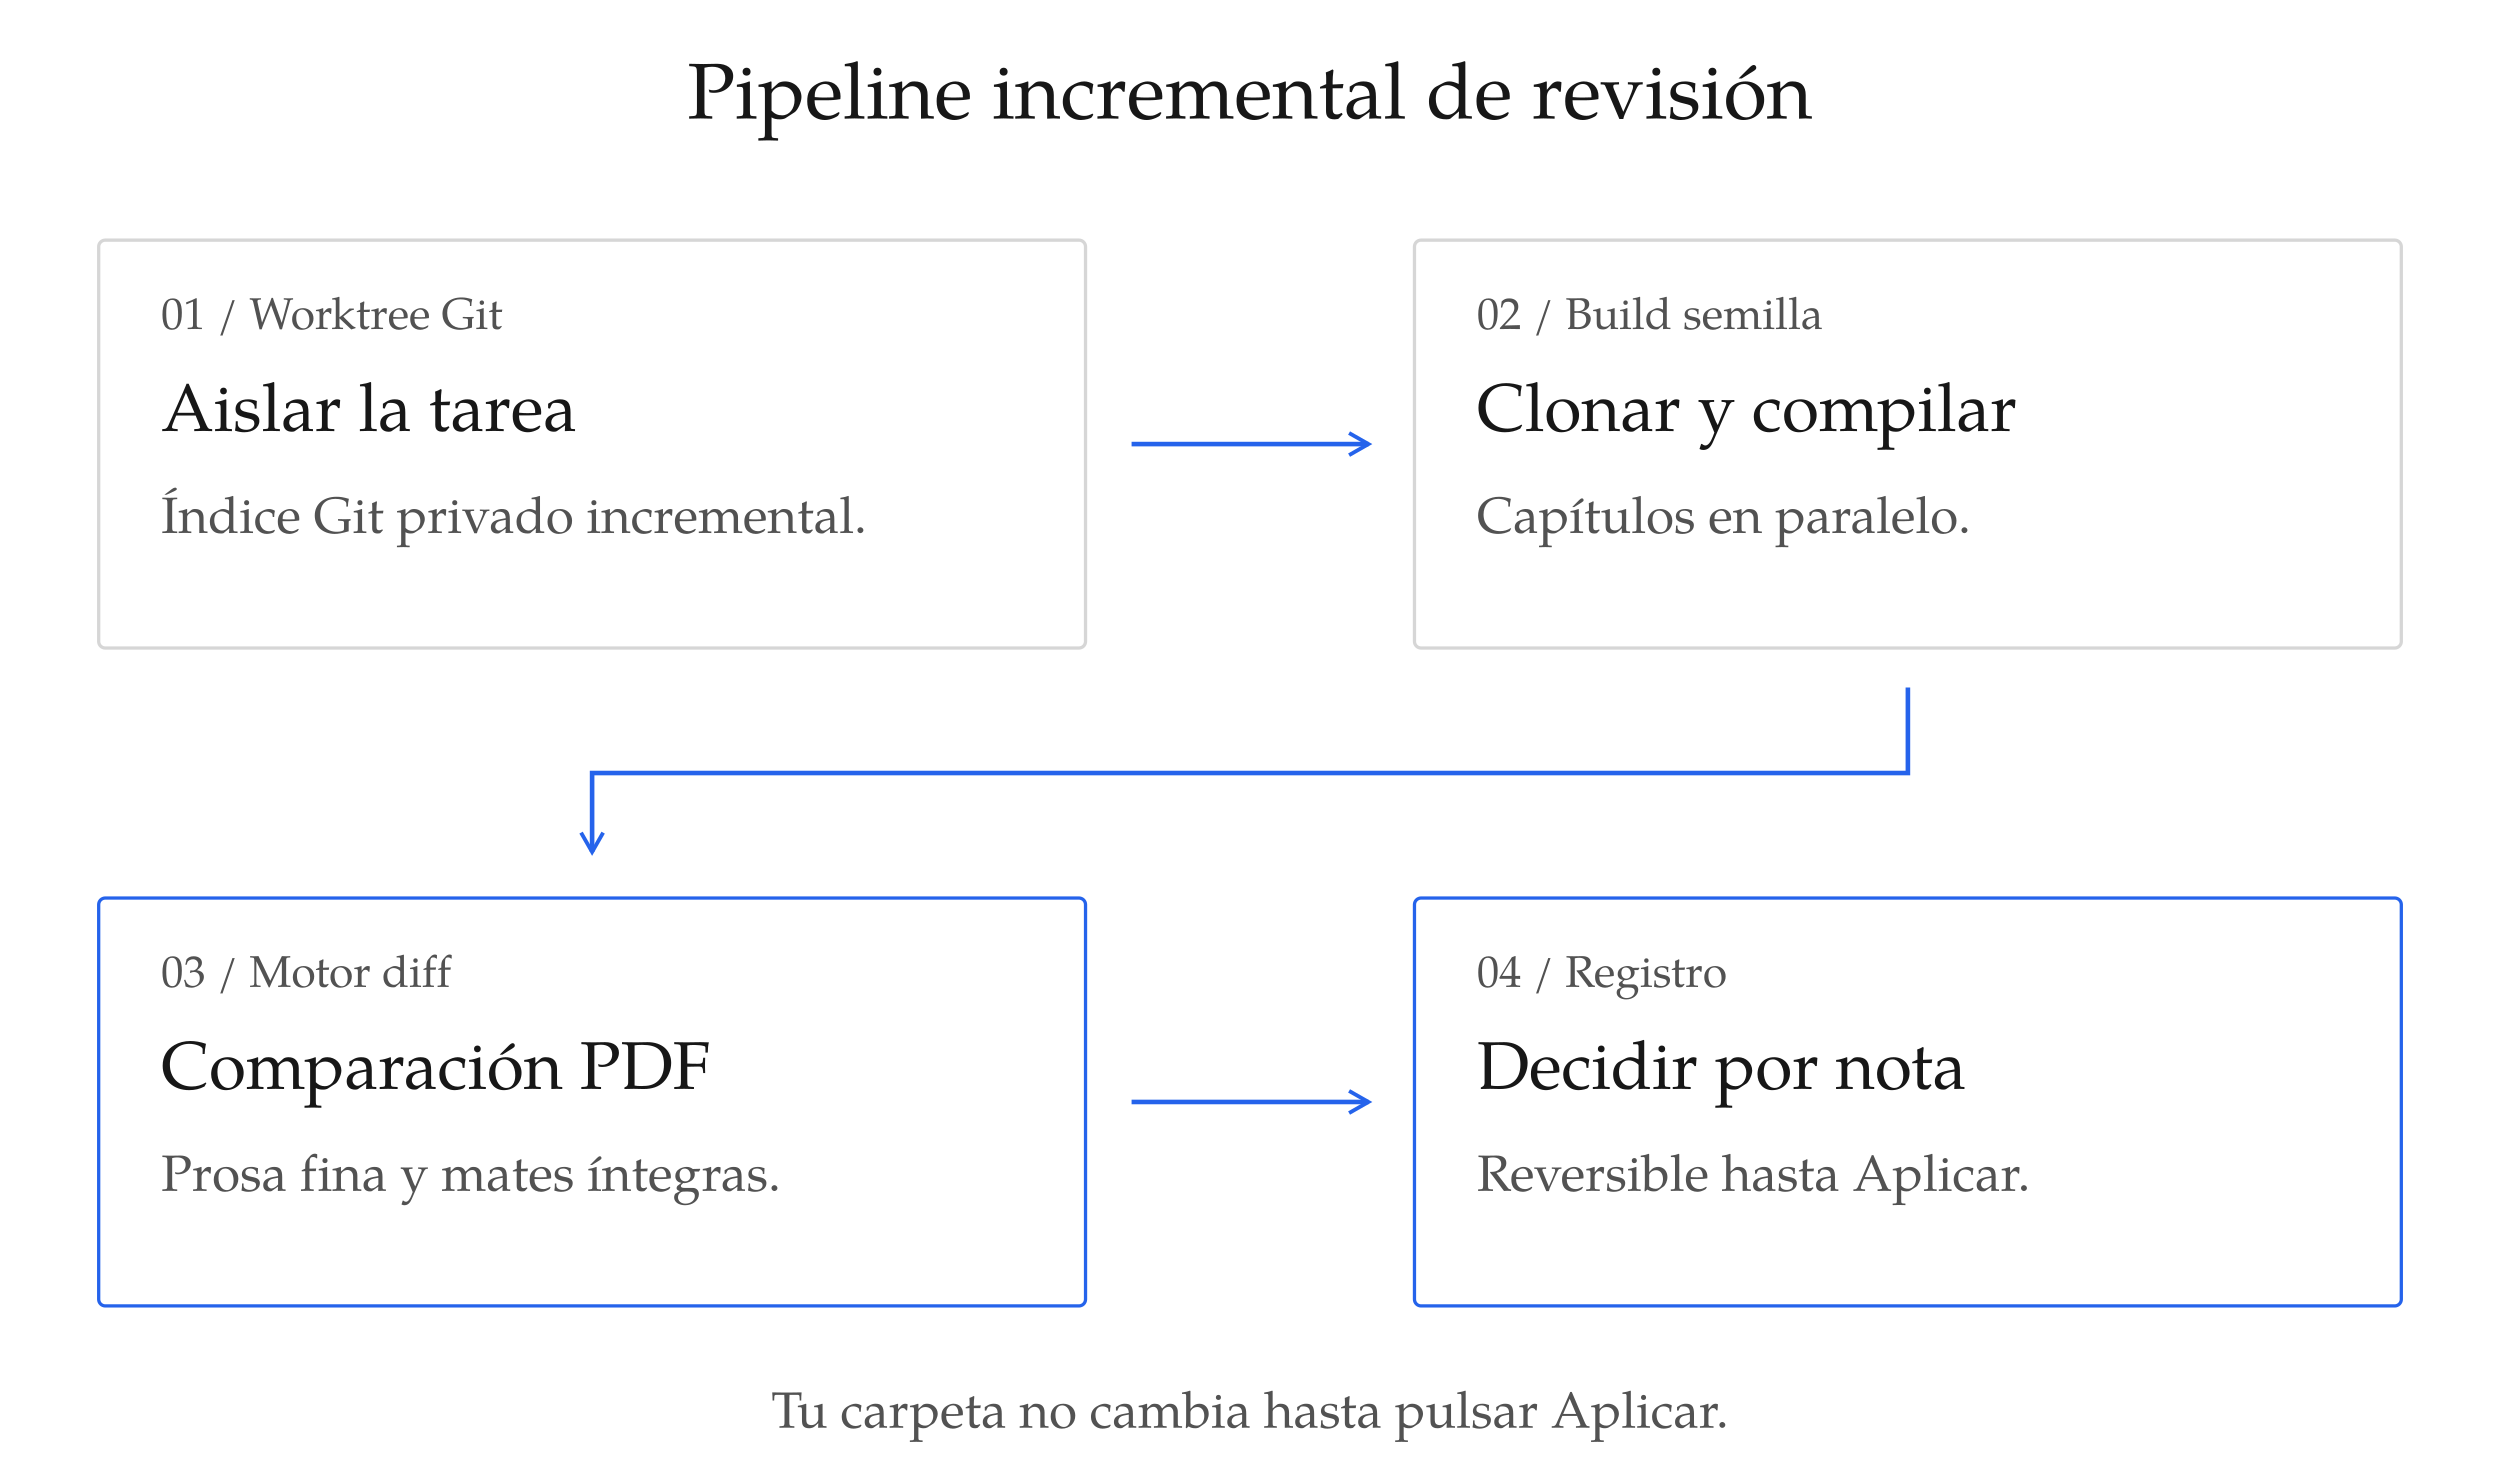
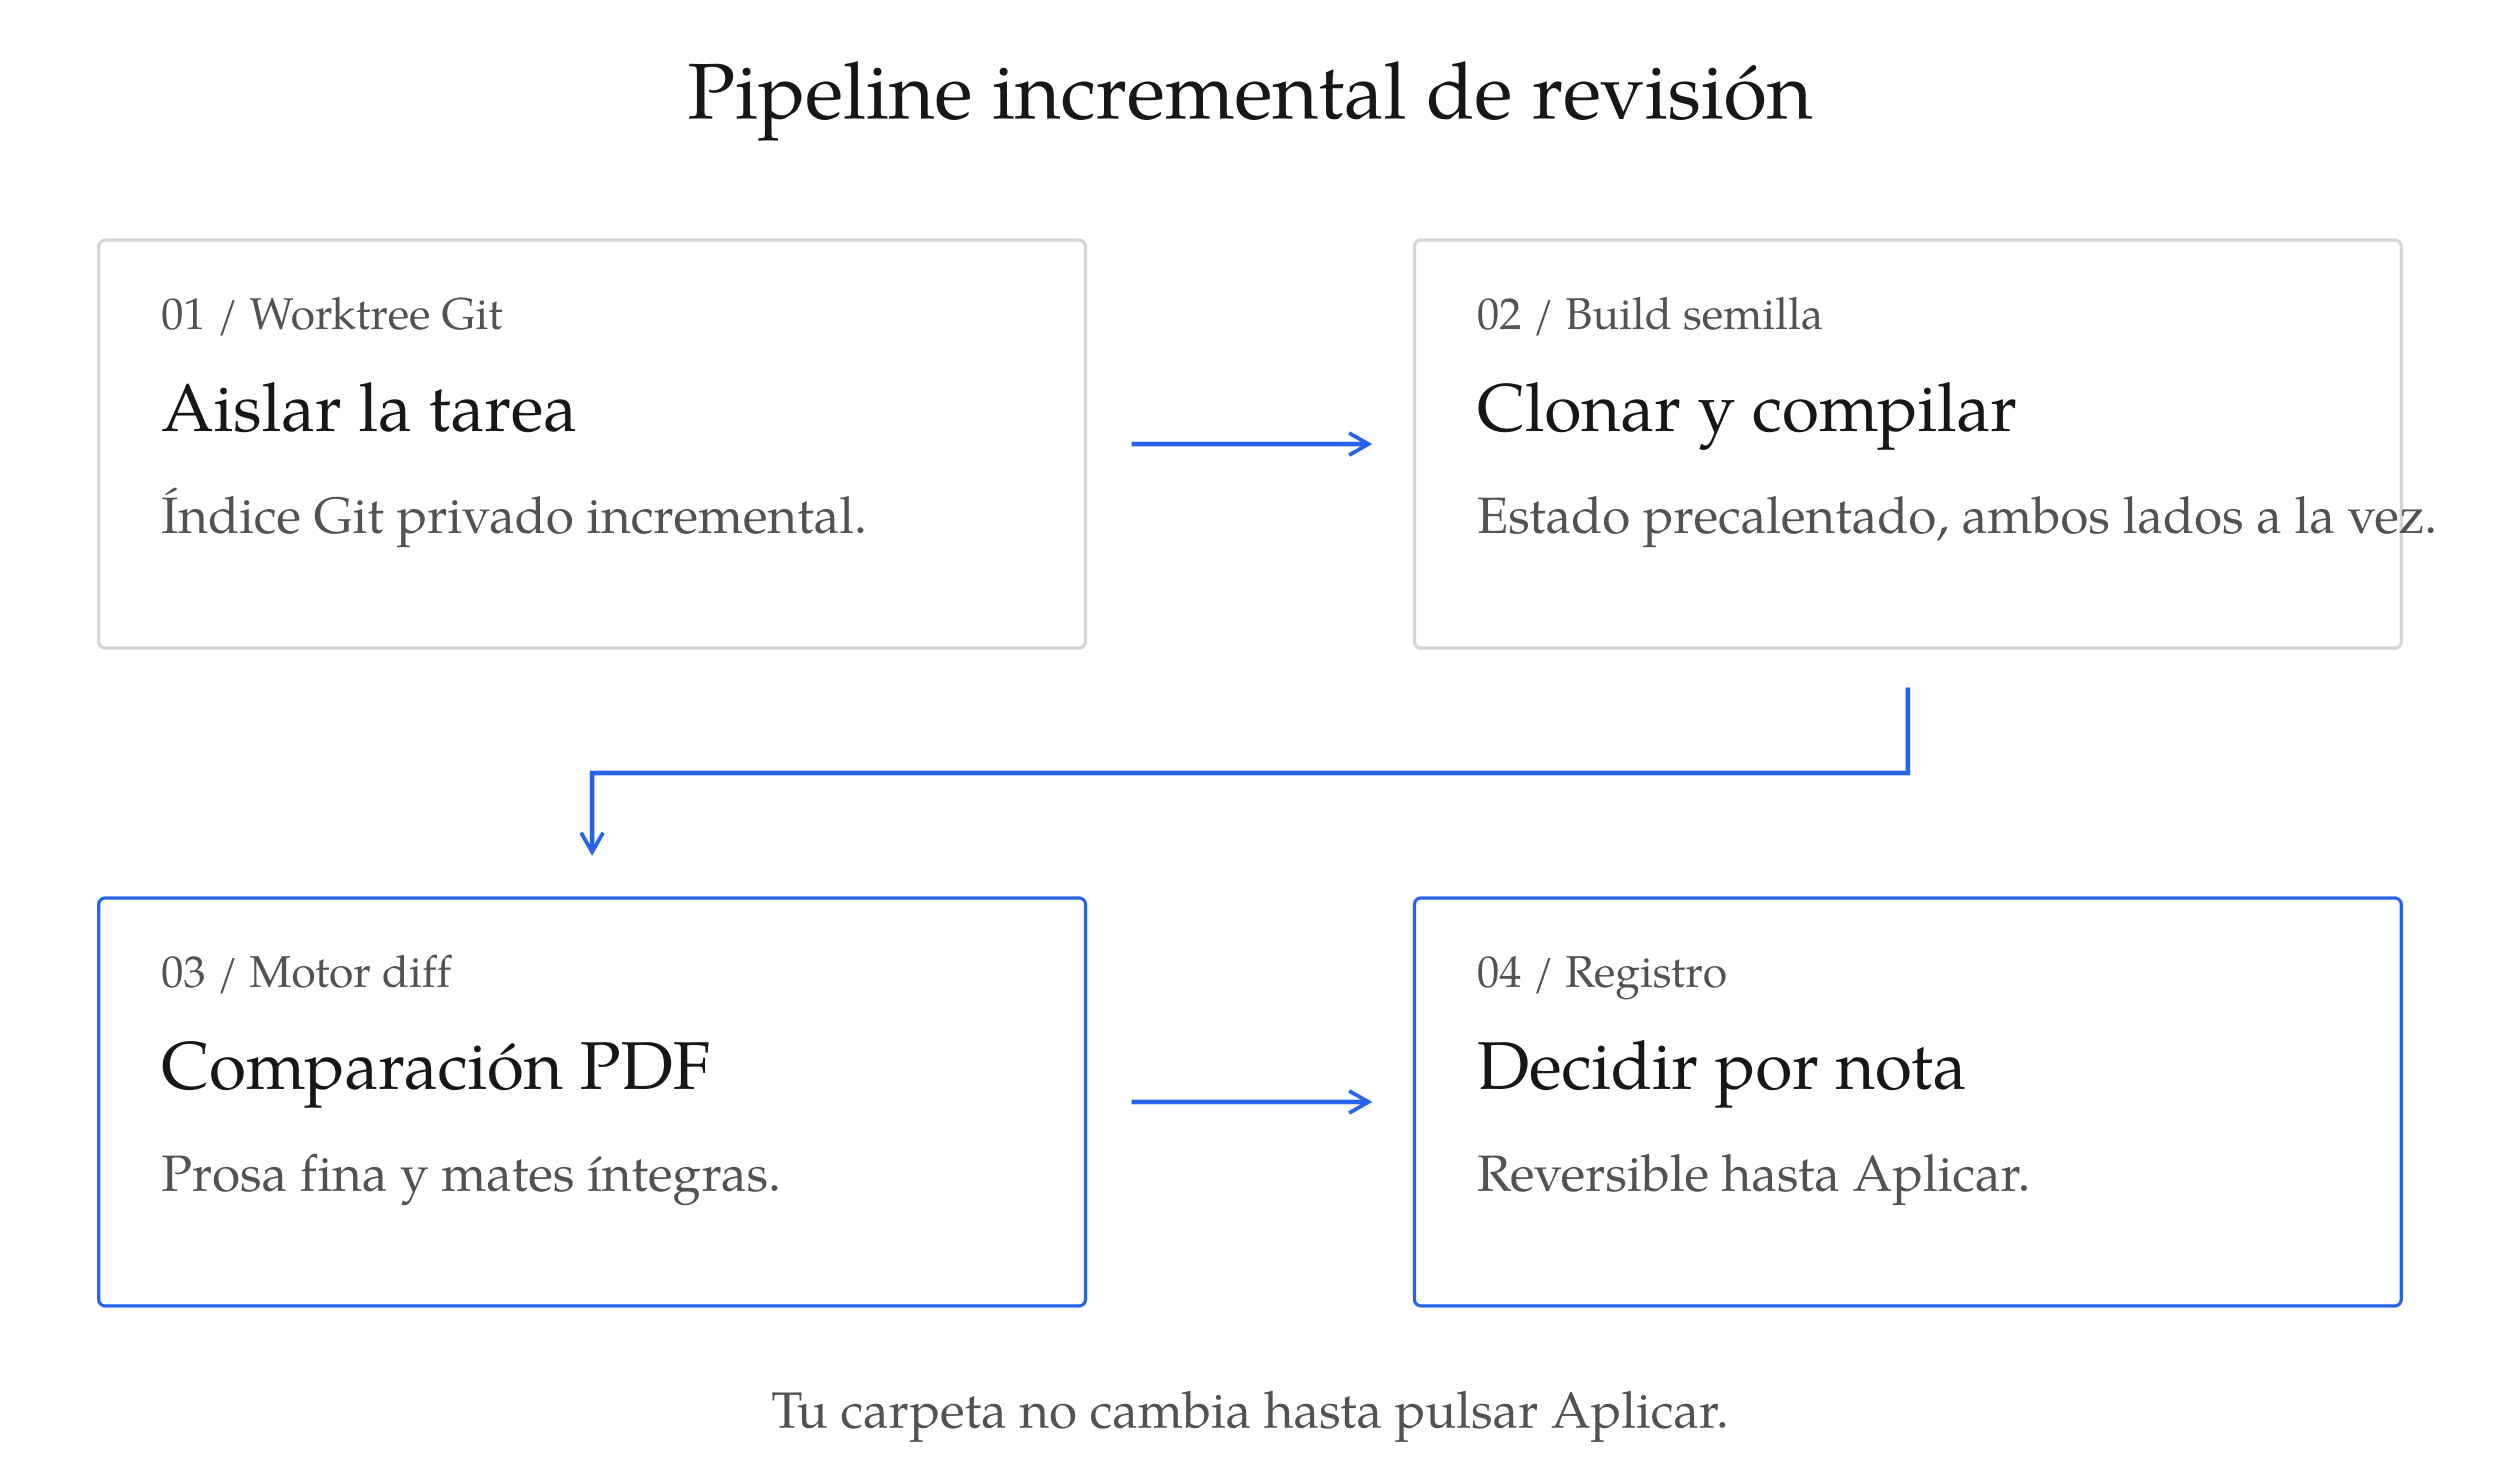
<svg xmlns="http://www.w3.org/2000/svg" viewBox="0 0 760 448" role="img" aria-labelledby="title desc">
  <defs>
    <marker id="arrow" viewBox="0 0 10 10" refX="8" refY="5" markerWidth="6" markerHeight="6" orient="auto-start-reverse">
      <path d="M1 1 8 5 1 9" fill="none" stroke="var(--art-accent, #2563eb)" stroke-width="1.4" />
    </marker>
  </defs>
  <g font-family="'Paper Serif','TeX Gyre Pagella',Palatino,'Songti SC','Noto Serif CJK SC',SimSun,serif">
    <text x="380" y="36" font-size="24" fill="var(--art-ink, #171717)" text-anchor="middle">Pipeline incremental de revisión</text>
    <rect x="30" y="73" width="300" height="124" rx="2" fill="var(--art-paper, #fff)" stroke="var(--art-line, #d6d6d6)" />
    <text x="49" y="100" font-size="13.5" fill="var(--art-muted, #525252)">01  /  Worktree Git</text>
    <text x="49" y="131" font-size="20.5" fill="var(--art-ink, #171717)">Aislar la tarea</text>
    <text x="49" y="162" font-size="15.5" fill="var(--art-muted, #525252)">Índice Git privado incremental.</text>
    <rect x="430" y="73" width="300" height="124" rx="2" fill="var(--art-paper, #fff)" stroke="var(--art-line, #d6d6d6)" />
    <text x="449" y="100" font-size="13.5" fill="var(--art-muted, #525252)">02  /  Build semilla</text>
    <text x="449" y="131" font-size="20.5" fill="var(--art-ink, #171717)">Clonar y compilar</text>
-     <text x="449" y="162" font-size="15.5" fill="var(--art-muted, #525252)">Capítulos en paralelo.</text>
+     <text x="449" y="162" font-size="15.5" fill="var(--art-muted, #525252)">Estado precalentado, ambos lados a la vez.</text>
    <rect x="30" y="273" width="300" height="124" rx="2" fill="var(--art-paper, #fff)" stroke="var(--art-accent, #2563eb)" />
    <text x="49" y="300" font-size="13.5" fill="var(--art-muted, #525252)">03  /  Motor diff</text>
    <text x="49" y="331" font-size="20.5" fill="var(--art-ink, #171717)">Comparación PDF</text>
    <text x="49" y="362" font-size="15.5" fill="var(--art-muted, #525252)">Prosa fina y mates íntegras.</text>
    <rect x="430" y="273" width="300" height="124" rx="2" fill="var(--art-paper, #fff)" stroke="var(--art-accent, #2563eb)" />
    <text x="449" y="300" font-size="13.5" fill="var(--art-muted, #525252)">04  /  Registro</text>
    <text x="449" y="331" font-size="20.5" fill="var(--art-ink, #171717)">Decidir por nota</text>
    <text x="449" y="362" font-size="15.5" fill="var(--art-muted, #525252)">Reversible hasta Aplicar.</text>
    <path d="M344 135h72" fill="none" stroke="var(--art-accent, #2563eb)" stroke-width="1.4" marker-end="url(#arrow)" />
    <path d="M580 209v26H180v24" fill="none" stroke="var(--art-accent, #2563eb)" stroke-width="1.4" marker-end="url(#arrow)" />
    <path d="M344 335h72" fill="none" stroke="var(--art-accent, #2563eb)" stroke-width="1.4" marker-end="url(#arrow)" />
    <text x="380" y="434" font-size="15.5" fill="var(--art-muted, #525252)" text-anchor="middle">Tu carpeta no cambia hasta pulsar Aplicar.</text>
  </g>
</svg>
